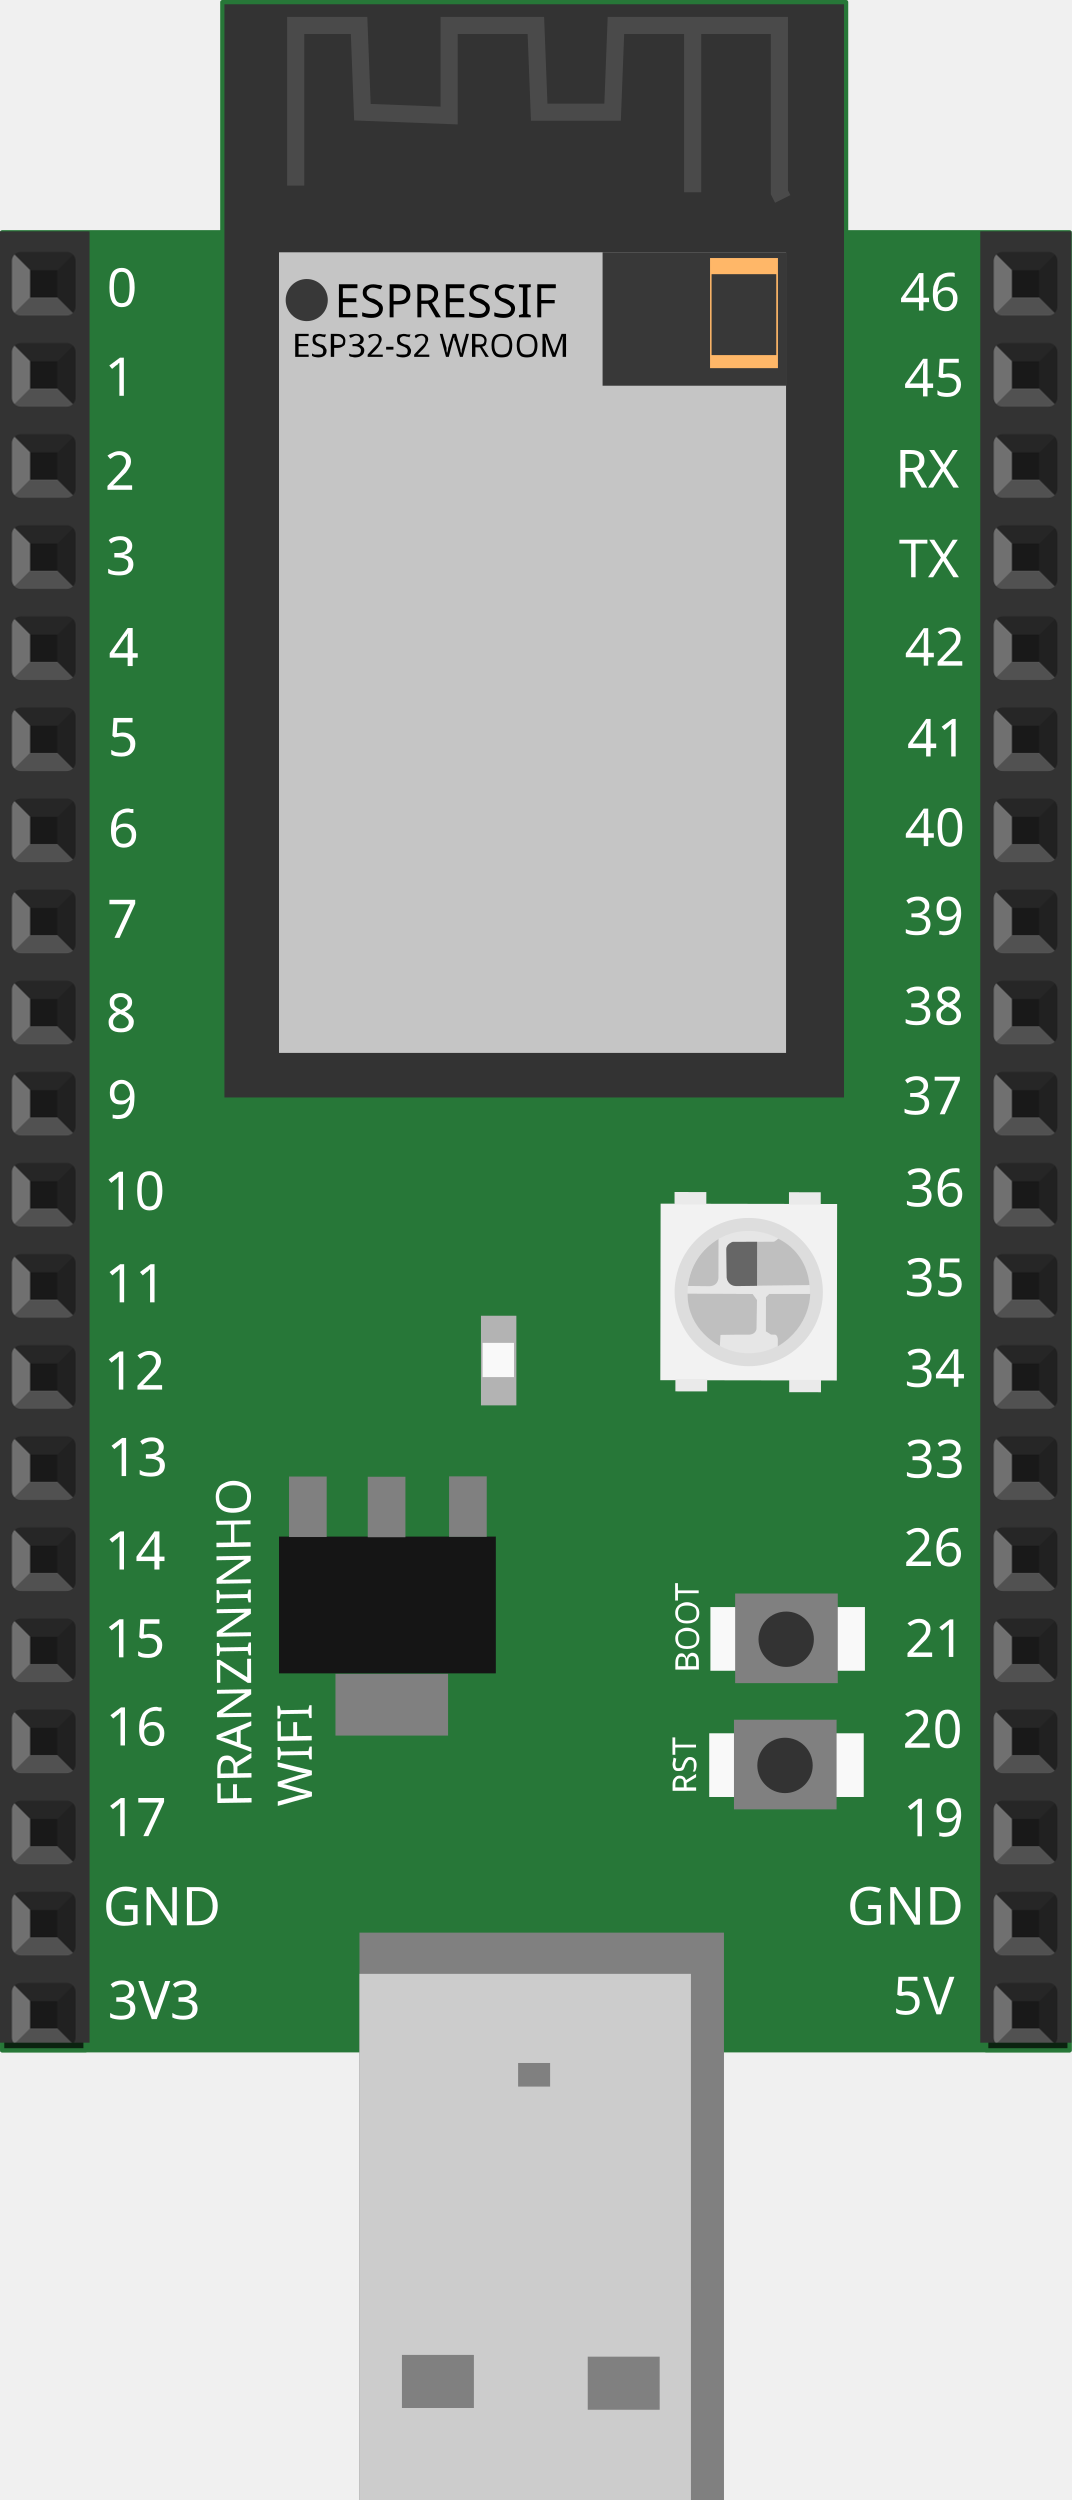
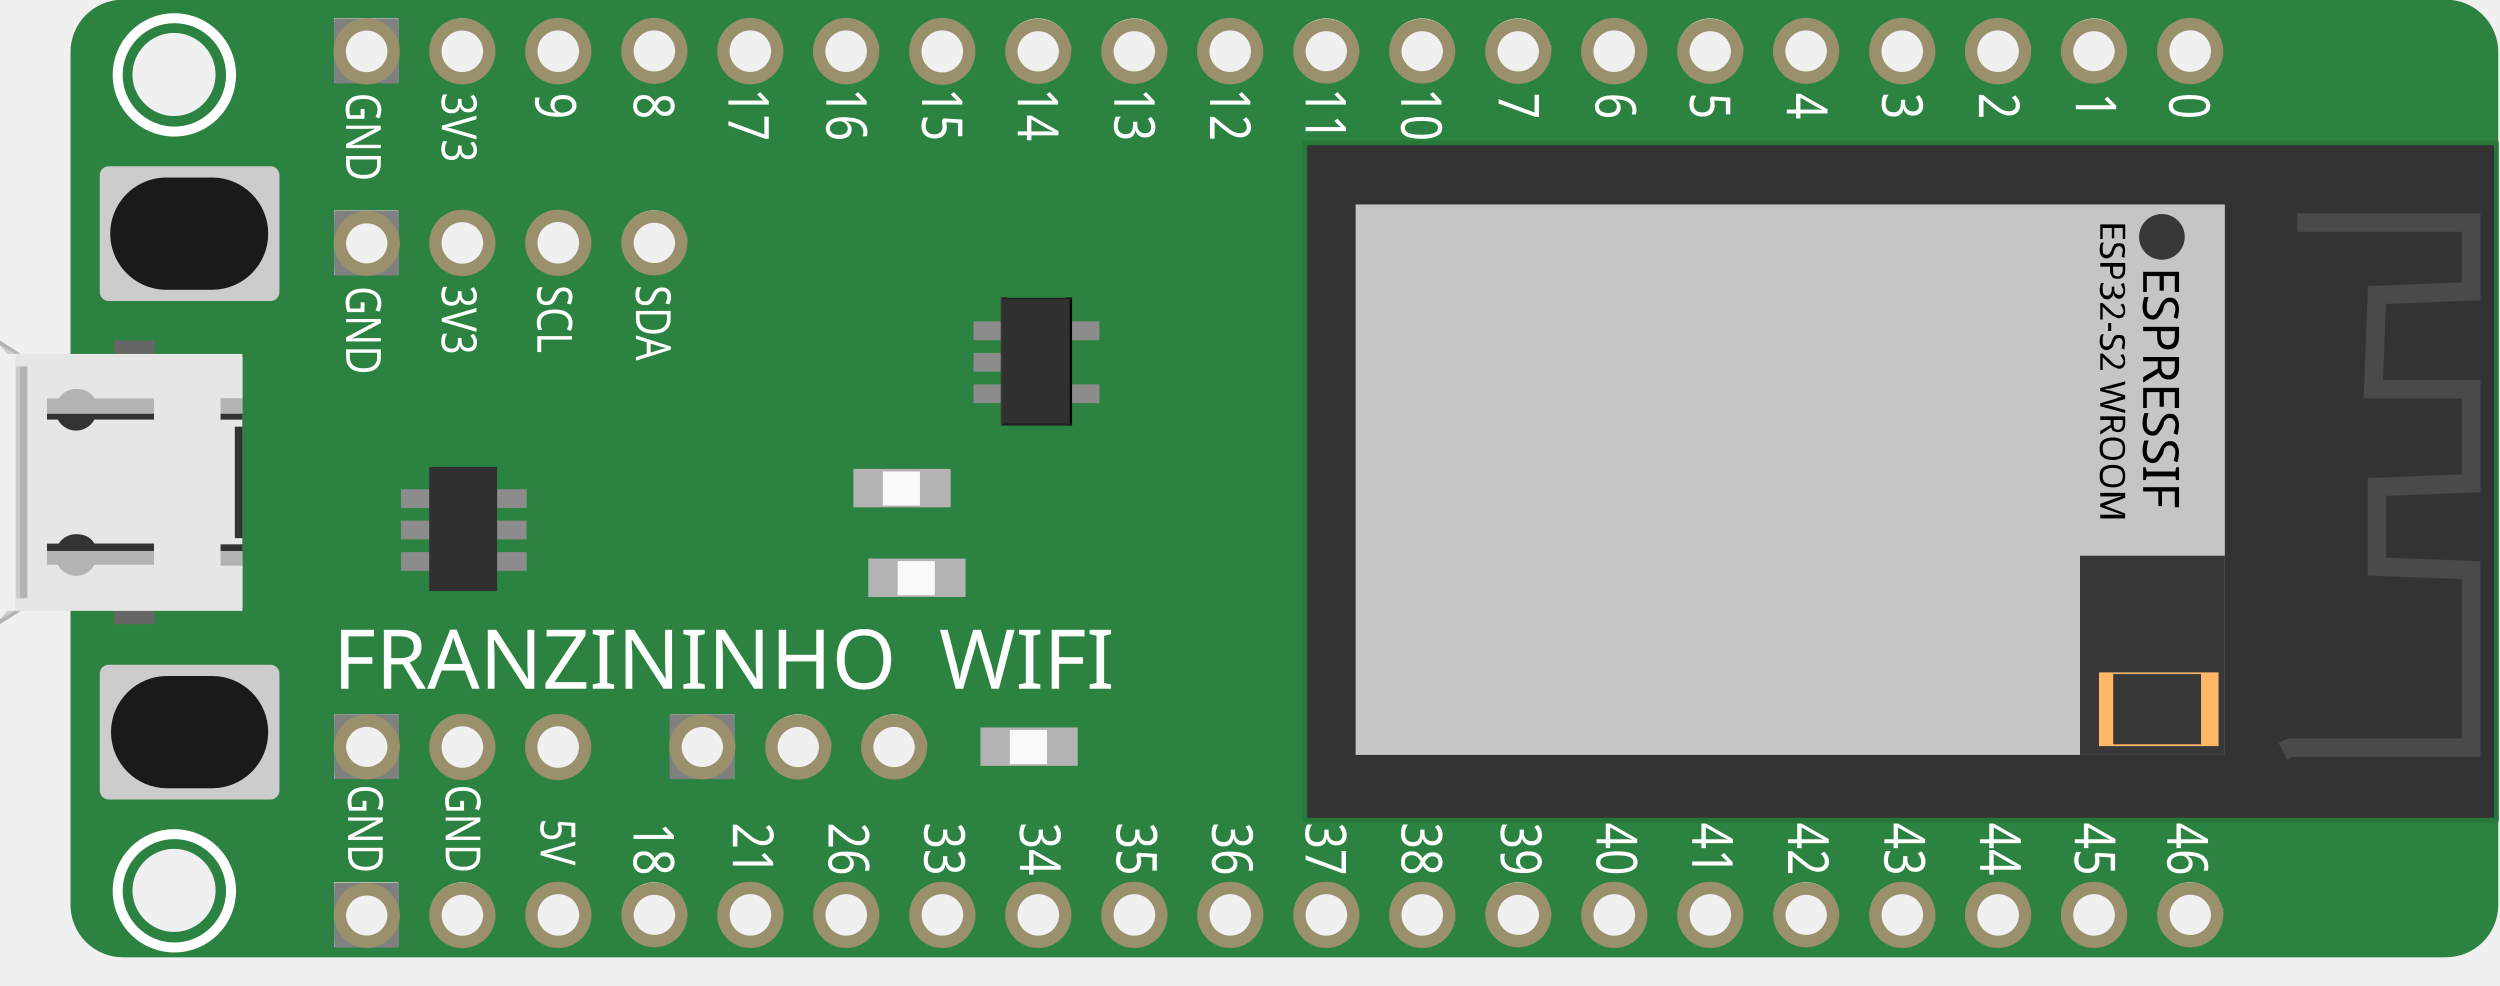
- <svg xmlns="http://www.w3.org/2000/svg" width="29.88mm" height="69.7mm" version="1.1" viewBox="0 0 29.88 69.7">
-   <defs>
-     <pattern id="pins-female" width="2.54" height="2.54" patternUnits="userSpaceOnUse">
-       <rect x="0" y="0" width="2.54" height="2.54" fill="#333" />
-       <rect x="1.079" y="0.896" width="0.762" height="0.762" style="fill: #191919" />
-       <path transform="translate(1.079, 1.658) rotate(180 0 0)" d="m 0 0 v 0.762 l 0.433,0.433 c 0.046,-0.046 0.074,-0.109 0.074,-0.179 v -1.27 c 0,-0.070 -0.028,-0.133 -0.074,-0.179 z" style="opacity: 0.25" />
-       <path transform="translate(1.841, 1.658) rotate(90 0 0)" d="m 0 0 v 0.762 l 0.433,0.433 c 0.046,-0.046 0.074,-0.109 0.074,-0.179 v -1.27 c 0,-0.070 -0.028,-0.133 -0.074,-0.179 z" style="opacity: 0.3; fill: #fff" />
-       <path transform="translate(1.841, 0.896)" d="m 0 0 v 0.762 l 0.433,0.433 c 0.046,-0.046 0.074,-0.109 0.074,-0.179 v -1.27 c 0,-0.070 -0.028,-0.133 -0.074,-0.179 z" style="opacity: 0.15; fill: #fff" />
-       <path transform="translate(1.079, 0.896) rotate(270 0 0)" d="m 0 0 v 0.762 l 0.433,0.433 c 0.046,-0.046 0.074,-0.109 0.074,-0.179 v -1.27 c 0,-0.070 -0.028,-0.133 -0.074,-0.179 z" style="opacity: 0.35" />
-     </pattern>
-   </defs>
-   <g fill="#4d4d4d">
-     <rect x="17.734" y="52.95" width="1.282" height="1.107" opacity=".4" />
-     <rect x="11.125" y="52.879" width="1.282" height="1.107" opacity=".4" />
-     <rect x="13.225" y="52.917" width="1.282" height="1.107" opacity=".4" />
-     <rect x="15.463" y="53.016" width="1.282" height="1.107" opacity=".4" />
+ <svg xmlns="http://www.w3.org/2000/svg" width="64.2mm" height="25.3mm" version="1.1">
+   <path d="m11.946-0.033a5.091 5.091 0 0 0-5.103 5.103v82.744a5.09 5.09 0 0 0 5.103 5.1h225.43a5.09 5.09 0 0 0 5.103-5.1v-82.744a5.091 5.091 0 0 0-5.103-5.103zm20.474 1.82h6.236v6.236h-6.236zm12.434 0h1e-3a3.133 3.133 0 0 1 3.117 3.118 3.133 3.133 0 0 1-3.117 3.118h-1e-3a3.133 3.133 0 0 1-3.117-3.118 3.133 3.133 0 0 1 3.117-3.118zm9.317 0a3.133 3.133 0 0 1 3.118 3.118 3.133 3.133 0 0 1-3.118 3.118 3.133 3.133 0 0 1-3.117-3.118 3.133 3.133 0 0 1 3.117-3.118zm9.317 0h1e-3a3.133 3.133 0 0 1 3.118 3.118 3.133 3.133 0 0 1-3.118 3.118 3.133 3.133 0 0 1-3.118-3.118 3.133 3.133 0 0 1 3.117-3.118zm9.317 0a3.133 3.133 0 0 1 3.118 3.118 3.133 3.133 0 0 1-3.117 3.118h-1e-3a3.133 3.133 0 0 1-3.118-3.118 3.133 3.133 0 0 1 3.117-3.118zm9.316 0a3.133 3.133 0 0 1 3.119 3.118 3.133 3.133 0 0 1-3.119 3.118 3.133 3.133 0 0 1-3.118-3.118 3.133 3.133 0 0 1 3.118-3.118zm9.316 0h1e-3a3.133 3.133 0 0 1 3.117 3.118 3.133 3.133 0 0 1-3.117 3.118 3.133 3.133 0 0 1-3.118-3.118 3.133 3.133 0 0 1 3.117-3.118zm9.317 0a3.133 3.133 0 0 1 3.118 3.118 3.133 3.133 0 0 1-3.118 3.118 3.133 3.133 0 0 1-3.119-3.118 3.133 3.133 0 0 1 3.119-3.118zm9.318 0a3.133 3.133 0 0 1 3.116 3.118 3.133 3.133 0 0 1-3.116 3.118 3.133 3.133 0 0 1-3.118-3.118 3.133 3.133 0 0 1 3.117-3.118zm9.316 0a3.133 3.133 0 0 1 3.118 3.118 3.133 3.133 0 0 1-3.117 3.118h-1e-3a3.133 3.133 0 0 1-3.118-3.118 3.133 3.133 0 0 1 3.118-3.118zm9.316 0a3.133 3.133 0 0 1 3.119 3.118 3.133 3.133 0 0 1-3.119 3.118 3.133 3.133 0 0 1-3.118-3.118 3.133 3.133 0 0 1 3.118-3.118zm9.316 0h1e-3a3.133 3.133 0 0 1 3.117 3.118 3.133 3.133 0 0 1-3.117 3.118 3.133 3.133 0 0 1-3.118-3.118 3.133 3.133 0 0 1 3.117-3.118zm9.317 0a3.133 3.133 0 0 1 3.118 3.118 3.133 3.133 0 0 1-3.118 3.118 3.133 3.133 0 0 1-3.118-3.118 3.133 3.133 0 0 1 3.118-3.118zm9.318 0a3.134 3.134 0 0 1 3.117 3.118 3.134 3.134 0 0 1-3.117 3.118 3.133 3.133 0 0 1-3.118-3.118 3.133 3.133 0 0 1 3.117-3.118zm9.316 0h1e-3a3.133 3.133 0 0 1 3.117 3.118 3.133 3.133 0 0 1-3.117 3.118 3.133 3.133 0 0 1-3.12-3.118 3.133 3.133 0 0 1 3.12-3.118zm9.317 0a3.133 3.133 0 0 1 3.118 3.118 3.133 3.133 0 0 1-3.118 3.118 3.133 3.133 0 0 1-3.119-3.118 3.133 3.133 0 0 1 3.119-3.118zm9.315 0h1e-3a3.133 3.133 0 0 1 3.118 3.118 3.133 3.133 0 0 1-3.118 3.118 3.133 3.133 0 0 1-3.118-3.118 3.133 3.133 0 0 1 3.117-3.118zm9.317 0a3.133 3.133 0 0 1 3.118 3.118 3.133 3.133 0 0 1-3.118 3.118 3.133 3.133 0 0 1-3.116-3.118 3.133 3.133 0 0 1 3.116-3.118zm9.319 0a3.132 3.132 0 0 1 3.115 3.118 3.132 3.132 0 0 1-3.115 3.118h-1e-3a3.133 3.133 0 0 1-3.118-3.118 3.133 3.133 0 0 1 3.118-3.118zm9.32 0.015a3.133 3.133 0 0 1 3.117 3.116 3.133 3.133 0 0 1-3.118 3.119 3.134 3.134 0 0 1-3.116-3.119 3.133 3.133 0 0 1 3.116-3.116zm-195.67 1.393c2.214 0 4.034 1.821 4.034 4.035s-1.821 4.034-4.035 4.034c-2.213 0-4.032-1.821-4.033-4.034 0-2.213 1.82-4.034 4.033-4.035zm15.527 17.226h6.236v6.236h-6.236zm12.434 0h1e-3a3.133 3.133 0 0 1 3.118 3.118 3.133 3.133 0 0 1-3.118 3.118 3.133 3.133 0 0 1-3.118-3.118 3.133 3.133 0 0 1 3.117-3.118zm9.317 0a3.133 3.133 0 0 1 3.118 3.118 3.133 3.133 0 0 1-3.117 3.118h-1e-3a3.133 3.133 0 0 1-3.117-3.118 3.133 3.133 0 0 1 3.117-3.118zm9.317 0h1e-3a3.133 3.133 0 0 1 3.118 3.118 3.133 3.133 0 0 1-3.118 3.118 3.133 3.133 0 0 1-3.118-3.118 3.133 3.133 0 0 1 3.117-3.118zm-31.067 48.913h6.237v6.233h-6.237zm12.435 0a3.133 3.133 0 0 1 3.118 3.117 3.133 3.133 0 0 1-3.118 3.116 3.132 3.132 0 0 1-3.118-3.116 3.132 3.132 0 0 1 3.117-3.117zm9.316 0h1e-3a3.132 3.132 0 0 1 3.117 3.117 3.132 3.132 0 0 1-3.118 3.116 3.133 3.133 0 0 1-3.116-3.116 3.132 3.132 0 0 1 3.116-3.117zm10.858 0h6.235v6.233h-6.235zm12.434 0a3.133 3.133 0 0 1 3.118 3.117 3.132 3.132 0 0 1-3.118 3.116 3.133 3.133 0 0 1-3.116-3.116 3.132 3.132 0 0 1 3.116-3.117zm9.319 0a3.133 3.133 0 0 1 3.118 3.117 3.132 3.132 0 0 1-3.118 3.116 3.132 3.132 0 0 1-3.119-3.116 3.132 3.132 0 0 1 3.118-3.117zm-69.888 13.052c2.214 0 4.035 1.82 4.035 4.034v1e-3c0 2.213-1.822 4.034-4.035 4.033-2.213 0-4.033-1.82-4.034-4.033 0-2.214 1.82-4.035 4.034-4.035zm15.528 3.25h6.236v6.236h-6.236zm12.434 0a3.135 3.135 0 0 1 3.119 3.118v1e-3a3.133 3.133 0 0 1-3.118 3.117h-1e-3a3.132 3.132 0 0 1-3.118-3.117 3.133 3.133 0 0 1 3.118-3.12zm9.316 0h1e-3a3.133 3.133 0 0 1 3.117 3.118v1e-3a3.132 3.132 0 0 1-3.117 3.117 3.133 3.133 0 0 1-3.117-3.118 3.133 3.133 0 0 1 3.116-3.118zm9.318 0a3.135 3.135 0 0 1 3.119 3.118v1e-3a3.133 3.133 0 0 1-3.118 3.117h-1e-3a3.132 3.132 0 0 1-3.117-3.117 3.133 3.133 0 0 1 3.117-3.12zm9.316 0h1e-3a3.133 3.133 0 0 1 3.118 3.118v1e-3a3.132 3.132 0 0 1-3.118 3.117 3.133 3.133 0 0 1-3.119-3.117 3.135 3.135 0 0 1 3.118-3.12zm9.317 0a3.133 3.133 0 0 1 3.118 3.118v1e-3a3.133 3.133 0 0 1-3.118 3.117 3.133 3.133 0 0 1-3.118-3.117 3.133 3.133 0 0 1 3.118-3.12zm9.316 0a3.133 3.133 0 0 1 3.118 3.118v1e-3a3.132 3.132 0 0 1-3.117 3.117h-1e-3a3.132 3.132 0 0 1-3.118-3.117 3.133 3.133 0 0 1 3.118-3.12zm9.316 0a3.133 3.133 0 0 1 3.118 3.118v1e-3a3.133 3.133 0 0 1-3.118 3.117 3.133 3.133 0 0 1-3.118-3.117 3.133 3.133 0 0 1 3.118-3.12zm9.319 0a3.133 3.133 0 0 1 3.116 3.118 3.133 3.133 0 0 1-3.116 3.118h-1e-3a3.132 3.132 0 0 1-3.117-3.117 3.133 3.133 0 0 1 3.117-3.119zm9.315 0h1e-3a3.133 3.133 0 0 1 3.118 3.118v1e-3a3.132 3.132 0 0 1-3.118 3.117 3.133 3.133 0 0 1-3.119-3.117 3.135 3.135 0 0 1 3.118-3.12zm9.317 0a3.133 3.133 0 0 1 3.118 3.118v1e-3a3.133 3.133 0 0 1-3.118 3.117 3.133 3.133 0 0 1-3.118-3.117 3.133 3.133 0 0 1 3.118-3.12zm9.316 0a3.133 3.133 0 0 1 3.118 3.118v1e-3a3.132 3.132 0 0 1-3.117 3.117h-1e-3a3.132 3.132 0 0 1-3.117-3.117 3.133 3.133 0 0 1 3.117-3.12zm9.316 0a3.133 3.133 0 0 1 3.119 3.118v1e-3a3.133 3.133 0 0 1-3.119 3.117 3.133 3.133 0 0 1-3.118-3.117 3.133 3.133 0 0 1 3.118-3.12zm9.319 0a3.134 3.134 0 0 1 3.116 3.118 3.134 3.134 0 0 1-3.116 3.118h-1e-3a3.132 3.132 0 0 1-3.117-3.117 3.133 3.133 0 0 1 3.117-3.119zm9.316 0a3.133 3.133 0 0 1 3.118 3.118v1e-3a3.132 3.132 0 0 1-3.117 3.117h-1e-3a3.133 3.133 0 0 1-3.119-3.117 3.135 3.135 0 0 1 3.119-3.12zm9.316 0a3.135 3.135 0 0 1 3.118 3.118v1e-3a3.133 3.133 0 0 1-3.118 3.117 3.133 3.133 0 0 1-3.118-3.117 3.133 3.133 0 0 1 3.118-3.12zm9.316 0h1e-3a3.133 3.133 0 0 1 3.117 3.118v1e-3a3.132 3.132 0 0 1-3.117 3.117h-1e-3a3.132 3.132 0 0 1-3.117-3.117 3.133 3.133 0 0 1 3.117-3.12zm9.317 0a3.133 3.133 0 0 1 3.118 3.118v1e-3a3.133 3.133 0 0 1-3.118 3.117 3.133 3.133 0 0 1-3.117-3.118 3.133 3.133 0 0 1 3.117-3.118zm9.318 0a3.132 3.132 0 0 1 3.115 3.118 3.132 3.132 0 0 1-3.115 3.118 3.132 3.132 0 0 1-3.118-3.117 3.133 3.133 0 0 1 3.117-3.119zm9.316 0a3.133 3.133 0 0 1 3.118 3.118v1e-3a3.133 3.133 0 0 1-3.118 3.117 3.133 3.133 0 0 1-3.118-3.117 3.133 3.133 0 0 1 3.118-3.12z" fill="#2c8240" stroke-width=".97" />
+   <circle cx="16.921" cy="86.459" r="5.502" fill="none" stroke="#fff" stroke-width=".97" />
+   <circle cx="16.921" cy="7.268" r="5.502" fill="none" stroke="#fff" stroke-width=".97" />
+   <g transform="rotate(-90 77.376 42.824)" stroke-width="3.78">
+     <rect x="70.96" y="48.275" width="3.729" height="9.446" fill="#b3b3b3" />
+     <rect x="71.13" y="51.132" width="3.313" height="3.604" fill="#f9f9f9" />
  </g>
-   <rect x=".06" y="6.476" width="29.761" height="50.686" fill="#277738" stroke="#277738" stroke-linecap="round" stroke-linejoin="round" stroke-width=".118" />
-   <g fill="#ffffff" font-family="sans-serif">
-     <text font-size="1.47px">
-       <tspan x="25.089" y="8.663">46</tspan>
-       <tspan x="25.204" y="11.05">45</tspan>
-       <tspan x="24.961" y="13.595">RX</tspan>
-       <tspan x="25.06" y="16.094">TX</tspan>
-       <tspan x="25.224" y="18.56">42</tspan>
-       <tspan x="25.29" y="21.092">41</tspan>
-       <tspan x="25.224" y="23.592">40</tspan>
-       <tspan x="25.191" y="26.058">39</tspan>
-       <tspan x="25.188" y="28.569">38</tspan>
-       <tspan x="25.155" y="31.068">37</tspan>
-       <tspan x="25.221" y="33.633">36</tspan>
-       <tspan x="25.221" y="36.132">35</tspan>
-       <tspan x="25.221" y="38.665">34</tspan>
-       <tspan x="25.221" y="41.197">33</tspan>
-       <tspan x="25.188" y="43.663">26</tspan>
-       <tspan x="25.221" y="46.196">21</tspan>
-       <tspan x="25.155" y="48.728">20</tspan>
-     </text>
+   <g transform="rotate(-90 82.449 46.454)" stroke-width="3.78">
+     <rect x="70.96" y="48.275" width="3.729" height="9.446" fill="#b3b3b3" />
+     <rect x="71.13" y="51.132" width="3.313" height="3.604" fill="#f9f9f9" />
  </g>
-   <rect transform="rotate(-89.896)" x="-38.446" y="18.479" width="4.921" height="4.921" fill="#f2f2f2" stroke-width=".984" />
-   <g fill="#eaeaea" stroke-width=".984">
-     <rect transform="rotate(-89.896)" x="-38.757" y="18.9" width=".346" height=".886" />
-     <rect transform="rotate(-89.896)" x="-38.774" y="22.073" width=".346" height=".886" />
-     <rect transform="rotate(-89.896)" x="-33.545" y="22.057" width=".346" height=".886" />
-     <rect transform="rotate(-89.896)" x="-33.545" y="18.867" width=".346" height=".886" />
-   </g>
-   <circle transform="rotate(-89.896)" cx="-35.985" cy="20.94" r="2.067" fill="#ddd" stroke-width=".984" />
-   <circle transform="rotate(-89.896)" cx="-35.985" cy="20.94" r="1.705" fill="#e6e6e6" stroke-width=".984" />
-   <g transform="matrix(.0017817 -.98431 .98431 .0017817 18.409 38.807)" fill="#bfbfbf">
-     <path d="m4.349 3.331s-0.089-0.087-0.089-0.134c0-0.047-6e-3 -1.153-6e-3 -1.153s-0.059-0.177-0.201-0.177c-0.142 0-0.815 0.012-0.815 0.012s-0.248 0.024-0.236 0.307c0.012 0.283 0.032 2.034 0.032 2.034 0.547-0.046 1.049-0.349 1.315-0.889z" />
-     <path d="m4.34 1.641h-1.081s-0.243 0.019-0.262-0.242l6e-3 -0.624c0.578 0.075 1.033 0.37 1.337 0.871z" />
-     <path d="m2.778 2.61-0.171 0.124-0.809-0.012c-0.171-0.019-0.171-0.208-0.171-0.208-1e-3 -0.375 1e-3 -0.283-9e-3 -0.812l-0.312-0.018s0.435-0.922 1.479-0.917c-1.1e-4 0.614-4e-3 1.229-6e-3 1.843z" />
-     <path d="m2.781 3.083-0.091-0.095h-0.969l-0.091 0.145-3e-3 0.113c0 0.065-0.121 0.08-0.121 0.08h-0.209c0.559 0.938 1.487 0.915 1.487 0.915 1e-3 -0.385-2e-3 -0.769-2e-3 -1.154z" />
-   </g>
-   <path d="m20.249 34.821c-2.54e-4 0.14 0.011 0.802 0.011 0.802s0.023 0.244 0.303 0.233c0.076-0.003 0.318-0.005 0.543-0.008l0.002-1.227c-0.325 9.68e-4 -0.683 0.003-0.683 0.003s-0.175 0.058-0.176 0.198z" fill="#666" stroke-width=".984" />
-   <circle transform="matrix(.0017817 -.98431 .98431 .0017817 -177.3 134.12)" cx="99.694" cy="200.95" r=".3" fill="#f00" filter="url(#light1)" opacity="0" />
-   <circle transform="matrix(.0017817 -.98431 .98431 .0017817 -177.3 134.12)" cx="100.69" cy="201.85" r=".3" fill="#008000" filter="url(#light1)" opacity="0" />
-   <circle transform="matrix(.0017817 -.98431 .98431 .0017817 -177.3 134.12)" cx="100.49" cy="200.1" r=".3" fill="#00f" filter="url(#light1)" opacity="0" />
-   <g stroke="#277738" stroke-linecap="round" stroke-linejoin="round">
-     <rect x=".06" y="6.526" width="2.325" height="50.637" ry="0" opacity=".71" stroke-width=".119" />
-     <rect x="27.495" y="6.526" width="2.325" height="50.637" ry="0" opacity=".71" stroke-width=".119" />
-     <rect x="6.198" y=".059" width="17.392" height="30.598" fill="#333" stroke-width=".118" />
-   </g>
-   <path d="m8.244 5.174v-4.464h1.767l0.093 2.418 2.418 0.093v-2.511h2.418l0.093 2.418h2.046l0.093-2.418h4.557v4.65l0.093 0.186" fill="none" stroke="#fefefe" stroke-opacity=".117" stroke-width=".477" />
-   <path d="m19.311 0.803v4.557" fill="none" stroke="#4a4a4a" stroke-width=".477" />
-   <g>
-     <rect x="7.779" y="7.034" width="14.136" height="22.321" fill="#c5c5c5" />
-     <rect x="16.8" y="7.034" width="5.115" height="3.72" fill="#151515" opacity=".8" />
-     <text x="9.326" y="8.848" fill="#000000" font-family="sans-serif" font-size="1.278px" stroke-width=".032" style="line-height:1.25" xml:space="preserve">
-       <tspan x="9.326" y="8.848">ESPRESSIF</tspan>
-       <tspan x="9.326" y="10.446" />
-     </text>
-     <text x="8.154" y="9.95" fill="#000000" font-family="sans-serif" font-size=".898px" stroke-width=".022" style="line-height:1.25" xml:space="preserve">
-       <tspan x="8.154" y="9.95" stroke-width=".022">ESP32-S2 WROOM</tspan>
-     </text>
-     <circle cx="8.552" cy="8.366" r=".587" fill="#151515" opacity=".8" />
-     <rect x="7.779" y="42.84" width="6.045" height="3.813" fill="#151515" />
-   </g>
-   <g fill="#808080">
-     <rect x="8.058" y="41.166" width="1.05" height="1.686" />
-     <rect x="10.253" y="41.172" width="1.05" height="1.686" />
-     <rect x="12.52" y="41.161" width="1.05" height="1.686" />
+   <g transform="rotate(-90 96.088 49.207)" stroke-width="3.78">
+     <rect x="70.96" y="48.275" width="3.729" height="9.446" fill="#b3b3b3" />
+     <rect x="71.13" y="51.132" width="3.313" height="3.604" fill="#f9f9f9" />
  </g>
  <g>
-     <rect x="9.353" y="46.667" width="3.139" height="1.721" fill="#808080" />
-     <rect x="19.806" y="44.805" width="4.308" height="1.776" fill="#f9f9f9" />
-     <rect x="20.496" y="44.427" width="2.861" height="2.499" fill="#808080" />
-     <circle cx="21.919" cy="45.702" r=".772" fill="#333" />
-     <rect x="19.773" y="48.324" width="4.308" height="1.776" fill="#f9f9f9" />
-     <rect x="20.463" y="47.946" width="2.861" height="2.499" fill="#808080" />
-     <circle cx="21.886" cy="49.22" r=".772" fill="#333" />
-     <rect x="13.409" y="36.683" width=".987" height="2.499" fill="#b3b3b3" />
-     <rect x="13.454" y="37.439" width=".876" height=".954" fill="#f9f9f9" />
+     <path d="M1.538 34.646H23.55v24.386H1.538z" fill="#b3b3b3" />
+     <path d="m11.056 59.295h3.935v1.287h-3.935zm0-26.246h3.935v1.297h-3.935z" fill="#666" />
+     <path d="M3.343 40.16H23.55v13.316H3.343z" fill="#333" />
+     <path d="M1.4 34.346 0 33.52v-.47l2.018 1.297z" fill="#b3b3b3" />
+     <path d="M1.4 34.347H.703L0 33.518l1.4.827z" fill="#ccc" />
+     <path d="m0 60.116 1.4-.826h.618L0 60.588z" fill="#b3b3b3" />
+     <path d="m.703 59.29.697-.001-1.4.827z" fill="#ccc" />
+     <path d="M2.02 51.909h.838v.618H2.02zm0-2.7h.838v.62H2.02zm0-2.698h.838v.617H2.02zm0-2.699h.838v.618H2.02zm0-2.698h.838v.618H2.02z" fill="#f2f2f2" />
+     <path d="M2.02 41.114h.838v.125H2.02zm0 2.698h.838v.126H2.02zm0 2.7h.838v.126H2.02zm0 2.697h.838v.127H2.02zm0 2.701h.838v.127H2.02z" fill="gray" />
+     <path d="M1.78 40.35v.766h.513v.618h-.512v2.08h.512v.617h-.512v2.081h.512v.617h-.512v2.08h.512v.62h-.512v2.08h.512v.618h-.512v.769c0 .1.081.187.188.187h1.377a.187.187 0 0 0 .19-.187V40.35a.19.19 0 0 0-.19-.19H1.97a.191.191 0 0 0-.188.19z" fill="#4d4d4d" />
+     <path d="m23.52 54.904h-2.113v-2.075h2.113v-0.597h-0.73v-10.822h0.729v-0.676h-2.113v-2.078h2.114v-4.302h-21.98v24.938h21.98zm-17.906-14.176h-1.053v-2.062h1.139a2.007 2.01 0 0 1 1.689-0.916c0.772 0 1.428 0.284 1.769 0.916h5.789v2.061h-5.79a2.006 2.009 0 0 1-3.543 1e-3zm0 14.09h-1.053v-2.06h1.139a2.007 2.01 0 0 1 1.689-0.915c0.772 0 1.428 0.28 1.769 0.914h5.789v2.06h-5.79a2.003 2.006 0 0 1-3.543 0z" fill="#e6e6e6" stroke-width=".999" />
+     <path d="M1.801 35.57h.854v22.5h-.854z" fill="#b3b3b3" />
+     <path d="M1.538 35.57h.405v22.5h-.405zM27.121 17.01v11.335a.872.872 0 0 1-.871.872H10.555a.872.872 0 0 1-.872-.872V17.01c0-.482.39-.872.872-.872H26.25c.48 0 .871.39.871.872z" fill="#ccc" />
+     <path d="m26.031 22.678a5.448 5.448 0 0 1-5.45 5.448h-4.358a5.449 5.449 0 1 1 0-10.897h4.359a5.45 5.45 0 0 1 5.45 5.45z" fill="#1a1a1a" />
+     <path d="M106.704 37.305v1.82h-3.866v-1.82zm-8.349-3.054v1.82H94.49v-1.82zm0-3.054v1.82H94.49v-1.82zm0 6.108v1.82H94.49v-1.82zm8.35-6.108v1.82h-3.867v-1.82z" fill="#8c8c8c" />
+     <path d="M97.126 28.83h.568v12.394h-.568z" fill="#3d3d3d" />
+     <path d="M103.482 28.88h.569v12.395h-.569z" />
+     <path d="m97.164 41.3.57-.682h5.799l.568.683zm6.937-12.393-.568.568h-5.8l-.569-.568z" fill="#1f1f1f" />
+     <path d="m97.232 29.034h6.596v12.053h-6.596z" fill="#303030" />
+     <path d="M51.125 53.586v1.819H47.26v-1.819zm-8.344-3.052v1.819h-3.864v-1.82zm8.335 0v1.819h-3.863v-1.82zm-8.335-3.052v1.817h-3.864v-1.817zm0 6.104v1.819h-3.864v-1.819zm8.344-6.104v1.817H47.26v-1.817z" fill="#8c8c8c" />
+     <path d="M48.25 45.32v12.046h-6.592V45.319z" fill="#303030" />
+     <path d="M27.121 65.39v11.335a.872.872 0 0 1-.871.873H10.555a.872.872 0 0 1-.872-.873V65.391c0-.481.39-.872.872-.872H26.25c.48 0 .871.39.871.872z" fill="#ccc" />
+     <path d="m26.031 71.059a5.448 5.448 0 0 1-5.45 5.448h-4.358a5.449 5.449 0 1 1 0-10.898h4.359a5.45 5.45 0 0 1 5.45 5.45z" fill="#1a1a1a" />
  </g>
-   <g fill="#ffffff" font-family="sans-serif">
-     <text font-size="1.48px">
-       <tspan x="2.972" y="8.549">0</tspan>
-       <tspan x="2.922" y="11.038">1</tspan>
-       <tspan x="2.917" y="13.659">2</tspan>
-       <tspan x="2.954" y="16.029">3</tspan>
-       <tspan x="3.027" y="18.57">4</tspan>
-       <tspan x="3.009" y="21.078">5</tspan>
-       <tspan x="3.016" y="23.617">6</tspan>
-       <tspan x="2.987" y="26.148">7</tspan>
-       <tspan x="2.951" y="28.767">8</tspan>
-       <tspan x="2.983" y="31.184">9</tspan>
-       <tspan x="2.898" y="33.732">10</tspan>
-       <tspan x="2.93" y="36.311">11</tspan>
-       <tspan x="2.905" y="38.744">12</tspan>
-       <tspan x="2.984" y="41.155">13</tspan>
-       <tspan x="2.925" y="43.758">14</tspan>
-       <tspan x="2.911" y="46.209">15</tspan>
-       <tspan x="2.955" y="48.665">16</tspan>
-       <tspan x="2.946" y="51.191">17</tspan>
-       <tspan x="2.869" y="53.676">GND</tspan>
-       <tspan x="3.008" y="56.293">3V3</tspan>
-     </text>
-     <g font-size="1.472px" stroke-width=".037">
-       <text x="25.188" y="51.194" style="line-height:1.25" xml:space="preserve">
-         <tspan x="25.188" y="51.194" fill="#ffffff" stroke-width=".037">19</tspan>
+   <g stroke-width="1.2">
+     <path d="M215.19 4.957a2.616 2.616 0 1 1-2.615-2.615 2.616 2.616 0 0 1 2.615 2.615zm-9.337.013a2.616 2.616 0 0 1-5.23 0 2.616 2.616 0 0 1 5.23 0zm-9.31 0a2.616 2.616 0 0 1-5.233 0 2.617 2.617 0 0 1 2.616-2.616 2.617 2.617 0 0 1 2.616 2.616zm-9.3 0a2.616 2.616 0 0 1-5.232 0 2.617 2.617 0 0 1 2.617-2.616 2.617 2.617 0 0 1 2.615 2.616zm-9.33 0a2.616 2.616 0 0 1-5.231 0 2.617 2.617 0 0 1 2.615-2.616 2.617 2.617 0 0 1 2.616 2.616zm-9.306 0a2.616 2.616 0 0 1-5.231 0 2.616 2.616 0 0 1 5.23 0zm-9.32 0a2.616 2.616 0 0 1-5.233 0 2.617 2.617 0 0 1 2.617-2.616 2.617 2.617 0 0 1 2.615 2.616zm-9.316 0a2.616 2.616 0 0 1-5.231 0 2.616 2.616 0 0 1 5.23 0zm-9.32 0a2.616 2.616 0 0 1-5.23 0 2.616 2.616 0 0 1 5.23 0zm-9.312 0a2.616 2.616 0 0 1-5.23 0 2.616 2.616 0 0 1 5.23 0zm-9.325 0a2.616 2.616 0 0 1-5.232 0 2.617 2.617 0 0 1 2.615-2.616 2.617 2.617 0 0 1 2.617 2.616zm-9.306 0a2.616 2.616 0 0 1-5.231 0 2.616 2.616 0 0 1 5.23 0zm-9.327 0a2.616 2.616 0 0 1-5.231 0 2.616 2.616 0 0 1 5.23 0zm-9.31 0a2.616 2.616 0 1 1-5.231-.001 2.616 2.616 0 0 1 5.232 0zm-9.33 0a2.616 2.616 0 0 1-5.232 0 2.617 2.617 0 0 1 2.615-2.616A2.617 2.617 0 0 1 84.74 4.97zm-9.303 0a2.616 2.616 0 1 1-5.232-.001 2.616 2.616 0 0 1 5.232 0zm-9.314 0a2.616 2.616 0 0 1-5.231 0 2.617 2.617 0 0 1 2.615-2.616 2.617 2.617 0 0 1 2.616 2.616zm-9.325 0a2.616 2.616 0 0 1-5.232 0 2.617 2.617 0 0 1 2.617-2.616 2.617 2.617 0 0 1 2.615 2.616zm-9.313.012a2.616 2.616 0 1 1-5.232 0 2.616 2.616 0 0 1 5.232 0z" fill="none" stroke="#9a916c" />
+     <path d="M32.446 1.82c-.025 0-.044 1.402-.044 3.142 0 1.741.019 3.142.044 3.142h6.229c.025 0 .045-1.4.045-3.142 0-1.74-.02-3.142-.045-3.142zm3.087.534h.001A2.628 2.628 0 0 1 38.15 4.97a2.628 2.628 0 0 1-2.615 2.615 2.628 2.628 0 0 1-2.616-2.615 2.628 2.628 0 0 1 2.615-2.616z" fill="gray" />
+     <path d="M38.203 4.986a2.617 2.617 0 0 1-2.615 2.616 2.617 2.617 0 0 1-2.617-2.616 2.616 2.616 0 0 1 5.232 0zm18.587 67.52a2.616 2.616 0 1 1-2.615-2.615 2.616 2.616 0 0 1 2.615 2.615zm-9.301 0a2.616 2.616 0 1 1-2.615-2.615 2.616 2.616 0 0 1 2.615 2.615zm41.906-.01a2.616 2.616 0 0 1-5.231 0 2.616 2.616 0 0 1 5.23 0zm-9.301 0a2.616 2.616 0 0 1-5.231 0 2.616 2.616 0 0 1 5.23 0zm-13.968-48.93a2.616 2.616 0 0 1-5.231 0 2.616 2.616 0 0 1 5.23 0zm-9.326 0a2.616 2.616 0 1 1-5.232 0 2.616 2.616 0 0 1 5.232 0zm-9.312.013a2.616 2.616 0 1 1-5.232 0 2.616 2.616 0 0 1 5.232 0zm167.71 65.205a2.616 2.616 0 0 1-5.231 0 2.616 2.616 0 0 1 5.23 0zm-9.337.014a2.617 2.617 0 0 1-2.616 2.615 2.616 2.616 0 1 1 2.616-2.615zm-9.311 0a2.617 2.617 0 0 1-2.616 2.615 2.617 2.617 0 0 1-2.616-2.615 2.616 2.616 0 0 1 5.232 0zm-9.3 0a2.616 2.616 0 1 1-2.615-2.615 2.616 2.616 0 0 1 2.616 2.615zm-9.33 0a2.616 2.616 0 0 1-5.23 0 2.616 2.616 0 0 1 5.23 0zm-9.305 0a2.617 2.617 0 0 1-2.616 2.615 2.616 2.616 0 1 1 2.616-2.615zm-9.321 0a2.616 2.616 0 1 1-2.615-2.615 2.616 2.616 0 0 1 2.615 2.615zm-9.316 0a2.616 2.616 0 0 1-5.23 0 2.616 2.616 0 0 1 5.23 0zm-9.32 0a2.616 2.616 0 1 1-2.615-2.615 2.616 2.616 0 0 1 2.616 2.615zm-9.311 0a2.616 2.616 0 1 1-2.616-2.615 2.616 2.616 0 0 1 2.616 2.615zm-9.325 0a2.617 2.617 0 0 1-2.616 2.615 2.617 2.617 0 0 1-2.616-2.615 2.616 2.616 0 0 1 5.232 0zm-9.306 0a2.616 2.616 0 1 1-2.616-2.616 2.616 2.616 0 0 1 2.616 2.616zm-9.328 0a2.617 2.617 0 0 1-2.615 2.615 2.616 2.616 0 1 1 2.615-2.615zm-9.308 0a2.617 2.617 0 0 1-2.616 2.615 2.616 2.616 0 1 1 2.616-2.615zm-9.332 0a2.617 2.617 0 0 1-2.615 2.615 2.617 2.617 0 0 1-2.617-2.615 2.616 2.616 0 0 1 5.232 0zm-9.3 0a2.617 2.617 0 0 1-2.617 2.615 2.616 2.616 0 1 1 2.616-2.615zm-9.317 0a2.616 2.616 0 0 1-5.23 0 2.616 2.616 0 0 1 5.23 0zm-9.324 0a2.616 2.616 0 1 1-2.615-2.615 2.616 2.616 0 0 1 2.615 2.615zm-9.314.012a2.616 2.616 0 0 1-2.615 2.616 2.617 2.617 0 0 1-2.616-2.616 2.616 2.616 0 0 1 5.231 0z" fill="none" stroke="#9a916c" />
+     <path d="M32.457 20.454c-.025 0-.044 1.402-.044 3.142 0 1.741.019 3.142.044 3.142h6.228c.025 0 .045-1.4.045-3.142 0-1.74-.02-3.142-.045-3.142zm3.087.535a2.628 2.628 0 0 1 2.616 2.615v.001a2.628 2.628 0 0 1-2.616 2.616 2.628 2.628 0 0 1-2.615-2.616 2.628 2.628 0 0 1 2.615-2.616z" fill="gray" />
+     <path d="m38.213 23.621a2.616 2.616 0 0 1-5.23 0 2.616 2.616 0 0 1 5.23 0z" fill="none" stroke="#9a916c" />
+     <path d="M32.457 69.327c-.025 0-.044 1.402-.044 3.143 0 1.74.019 3.14.044 3.14h6.228c.025 0 .045-1.4.045-3.14 0-1.74-.02-3.143-.045-3.143zm3.087.535a2.628 2.628 0 0 1 2.616 2.615v.001a2.628 2.628 0 0 1-2.616 2.616 2.628 2.628 0 0 1-2.615-2.616 2.628 2.628 0 0 1 2.615-2.616z" fill="gray" />
+     <path d="m38.213 72.494a2.616 2.616 0 0 1-5.23 0 2.616 2.616 0 0 1 5.23 0z" fill="none" stroke="#9a916c" />
+     <path d="M32.457 85.691c-.025 0-.044 1.402-.044 3.143 0 1.74.019 3.14.044 3.14h6.228c.025 0 .045-1.4.045-3.14 0-1.74-.02-3.143-.045-3.143zm3.087.535a2.628 2.628 0 0 1 2.616 2.615v.001a2.628 2.628 0 0 1-2.616 2.616 2.628 2.628 0 0 1-2.615-2.616 2.628 2.628 0 0 1 2.615-2.616z" fill="gray" />
+     <path d="m38.213 88.857a2.616 2.616 0 0 1-5.23 0 2.616 2.616 0 0 1 5.23 0z" fill="none" stroke="#9a916c" />
+     <path d="M65.025 69.334c-.025 0-.044 1.402-.044 3.143 0 1.74.018 3.14.044 3.14h6.229c.024 0 .045-1.4.045-3.14 0-1.74-.021-3.143-.045-3.143zm3.087.535h.001a2.628 2.628 0 0 1 2.615 2.615v.001a2.628 2.628 0 0 1-2.615 2.616 2.628 2.628 0 0 1-2.616-2.616 2.628 2.628 0 0 1 2.615-2.616z" fill="gray" />
+     <path d="m70.781 72.501a2.616 2.616 0 0 1-5.23 0 2.616 2.616 0 0 1 5.23 0z" fill="none" stroke="#9a916c" />
+   </g>
+   <rect transform="rotate(90)" x="13.867" y="-242.3" width="65.734" height="115.65" fill="#333" stroke="#277738" stroke-linecap="round" stroke-linejoin="round" stroke-width=".448" />
+   <path d="m222.97 21.6h16.872v6.678l-9.139 0.352-0.351 9.139h9.491v9.139l-9.139 0.352v7.733l9.139 0.352v17.224h-17.575l-0.703 0.352" fill="none" stroke="#fefefe" stroke-opacity=".117" stroke-width="1.802" />
+   <g stroke-width="3.78">
+     <rect transform="rotate(90)" x="19.843" y="-215.94" width="53.427" height="84.363" fill="#c5c5c5" />
+     <rect transform="rotate(90)" x="53.938" y="-215.94" width="19.333" height="14.06" fill="#151515" opacity=".8" />
+     <rect transform="rotate(90)" x="65.261" y="-215.33" width="7.155" height="11.603" fill="#ffb768" />
+     <rect transform="rotate(90)" x="65.424" y="-213.63" width="6.816" height="8.528" fill="#383838" />
+   </g>
+   <g font-family="sans-serif">
+     <g transform="matrix(0 3.7795 -3.7795 0 241.45 -9.3301)" fill="#000000">
+       <text x="9.326" y="8.848" font-size="1.278px" stroke-width=".032" style="line-height:1.25" xml:space="preserve">
+         <tspan x="9.326" y="8.848">ESPRESSIF</tspan>
      </text>
-       <text x="23.61" y="53.661" style="line-height:1.25" xml:space="preserve">
-         <tspan x="23.61" y="53.661" fill="#ffffff" stroke-width=".037">GND</tspan>
+       <text x="8.154" y="9.95" font-size=".898px" stroke-width=".022" style="line-height:1.25" xml:space="preserve">
+         <tspan x="8.154" y="9.95" stroke-width=".022">ESP32-S2 WROOM</tspan>
      </text>
-       <text x="24.892" y="56.16" style="line-height:1.25" xml:space="preserve">
-         <tspan x="24.892" y="56.16" fill="#ffffff" stroke-width=".037">5V</tspan>
-       </text>
+       <circle cx="8.552" cy="8.366" r=".587" fill="#151515" opacity=".8" />
+     </g>
+     <text x="32.326" y="66.848" fill="#ffffff" font-size="8px" stroke-width=".032" style="line-height:1.25" xml:space="preserve">FRANZININHO  WIFI</text>
+     <g fill="#ffffff" font-size="5px" stroke-width="3.436" transform="matrix(0 .9 -1.1 0 0 0)">
+       <text x="10" y="-191.40">0</text>
+       <text x="10" y="-183.16">1</text>
+       <text x="10" y="-174.61">2</text>
+       <text x="10" y="-166.07">3</text>
+       <text x="10" y="-157.66">4</text>
+       <text x="10" y="-149.11">5</text>
+       <text x="10" y="-140.77">6</text>
+       <text x="10" y="-132.23">7</text>
+       <text x="9.5" y="-123.63">10</text>
+       <text x="9.5" y="-115.20">11</text>
+       <text x="9.5" y="-106.76">12</text>
+       <text x="9.5" y="-98.32">13</text>
+       <text x="9.5" y="-89.80">14</text>
+       <text x="9.5" y="-81.35">15</text>
+       <text x="9.5" y="-72.91">16</text>
+       <text x="9.5" y="-64.27">17</text>
+       <text x="10" y="-55.91">8</text>
+       <text x="10" y="-47.24">9</text>
+       <text x="88.7" y="-191.23">46</text>
+       <text x="88.7" y="-183.06">45</text>
+       <text x="88.7" y="-174.71">44</text>
+       <text x="88.7" y="-166.27">43</text>
+       <text x="88.7" y="-157.76">42</text>
+       <text x="88.7" y="-149.31">41</text>
+       <text x="88.7" y="-140.87">40</text>
+       <text x="88.7" y="-132.43">39</text>
+       <text x="88.7" y="-123.66">38</text>
+       <text x="88.7" y="-115.2">37</text>
+       <text x="88.7" y="-106.95">36</text>
+       <text x="88.7" y="-98.51">35</text>
+       <text x="88.7" y="-89.99">34</text>
+       <text x="88.7" y="-81.55">33</text>
+       <text x="88.7" y="-73.10">26</text>
+       <text x="88.7" y="-64.66">21</text>
+       <text x="88.7" y="-55.90">18</text>
+       <g font-size="4.3px">
+         <text x="30.75" y="-56.11">SDA</text>
+         <text x="30.75" y="-47.41">SCL</text>
+         <text x="30.75" y="-38.98">3V3</text>
+         <text x="30.85" y="-30.54">GND</text>
+         <text x="88.29" y="-47.70">5V</text>
+         <text x="84.61" y="-30.71">GND</text>
+         <text x="84.61" y="-39.32">GND</text>
+         <text x="10" y="-38.98">3V3</text>
+         <text x="10" y="-30.54">GND</text>
+       </g>
    </g>
  </g>
-   <rect x="10.022" y="53.882" width="10.162" height="15.818" fill="#808080" />
-   <rect x="10.022" y="55.031" width="9.241" height="14.669" fill="#ccc" />
-   <g fill="#808080">
-     <rect x="11.206" y="65.655" width="2.006" height="1.48" />
-     <rect x="16.386" y="65.704" width="2.006" height="1.48" />
-     <rect x="14.445" y="57.516" width=".892" height=".658" />
-   </g>
-   <g>
-     <text transform="rotate(269.85)" x="-50.054" y="19.277" fill="#ffffff" font-family="sans-serif" font-size=".91px" stroke-width=".023" style="line-height:1.25" xml:space="preserve">
-       <tspan x="-50.054" y="19.277" fill="#ffffff" stroke-width=".023">RST</tspan>
-     </text>
-     <text transform="rotate(269.85)" x="-46.676" y="19.363" fill="#ffffff" font-family="sans-serif" font-size=".91px" stroke-width=".023" style="line-height:1.25" xml:space="preserve">
-       <tspan x="-46.676" y="19.363" fill="#ffffff" stroke-width=".023">BOOT</tspan>
-     </text>
-     <rect x="19.796" y="7.194" width="1.893" height="3.07" fill="#ffb768" />
-     <rect x="19.839" y="7.644" width="1.803" height="2.256" fill="#383838" />
-     <text transform="matrix(-.0035913 -.99986 1.0001 -.016905 0 0)" x="-50.499" y="6.833" fill="#ffffff" font-family="sans-serif" font-size="1.344px" stroke-width=".034" style="line-height:1.25" xml:space="preserve">
-       <tspan x="-50.499" y="6.833">FRANZININHO</tspan>
-       <tspan x="-50.499" y="8.513">WIFI</tspan>
-     </text>
-   </g>
-   <g transform="translate(2.497 6.45) rotate(90)">
-     <rect width="50.5" height="2.54" fill="url(#pins-female)" />
-   </g>
-   <g transform="translate(29.87 6.45) rotate(90)">
-     <rect width="50.5" height="2.54" fill="url(#pins-female)" />
-   </g>
</svg>
